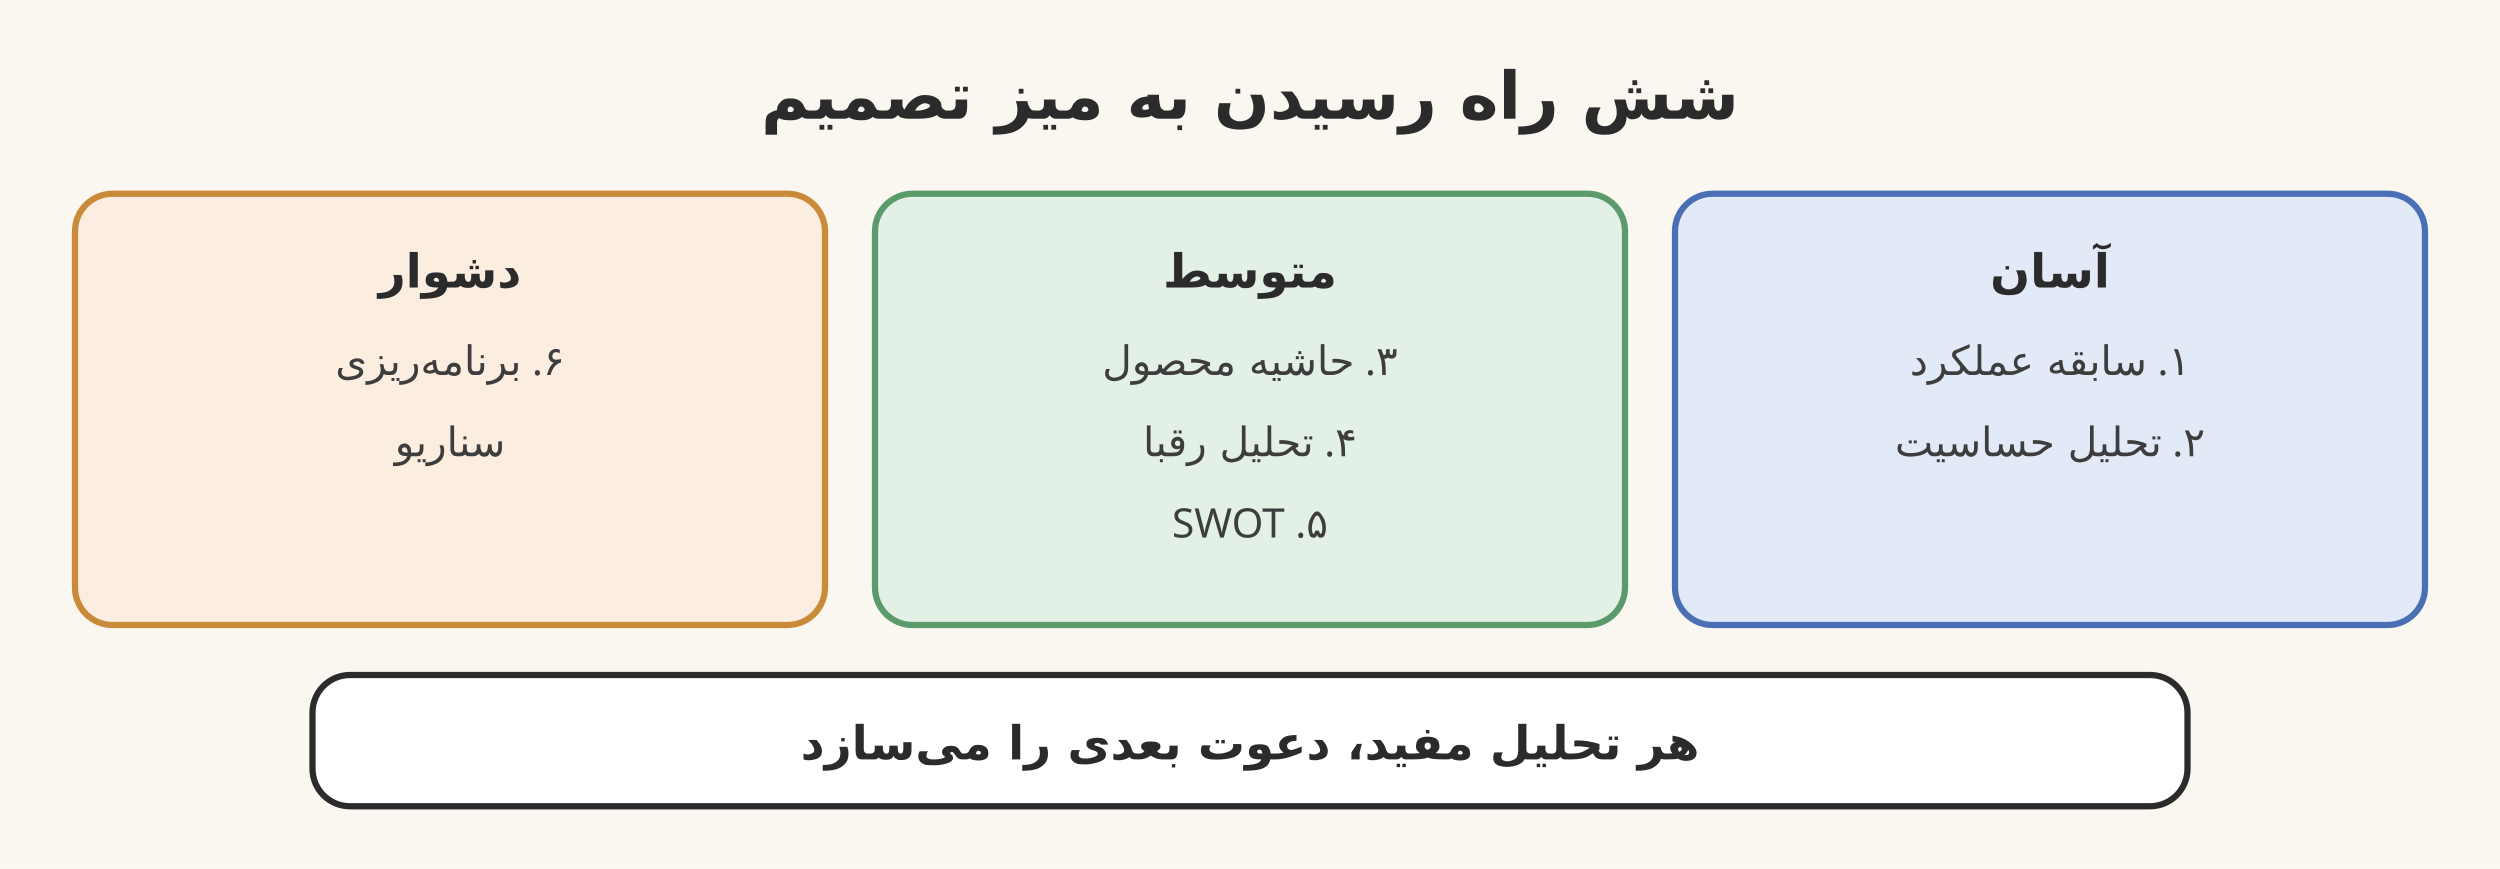
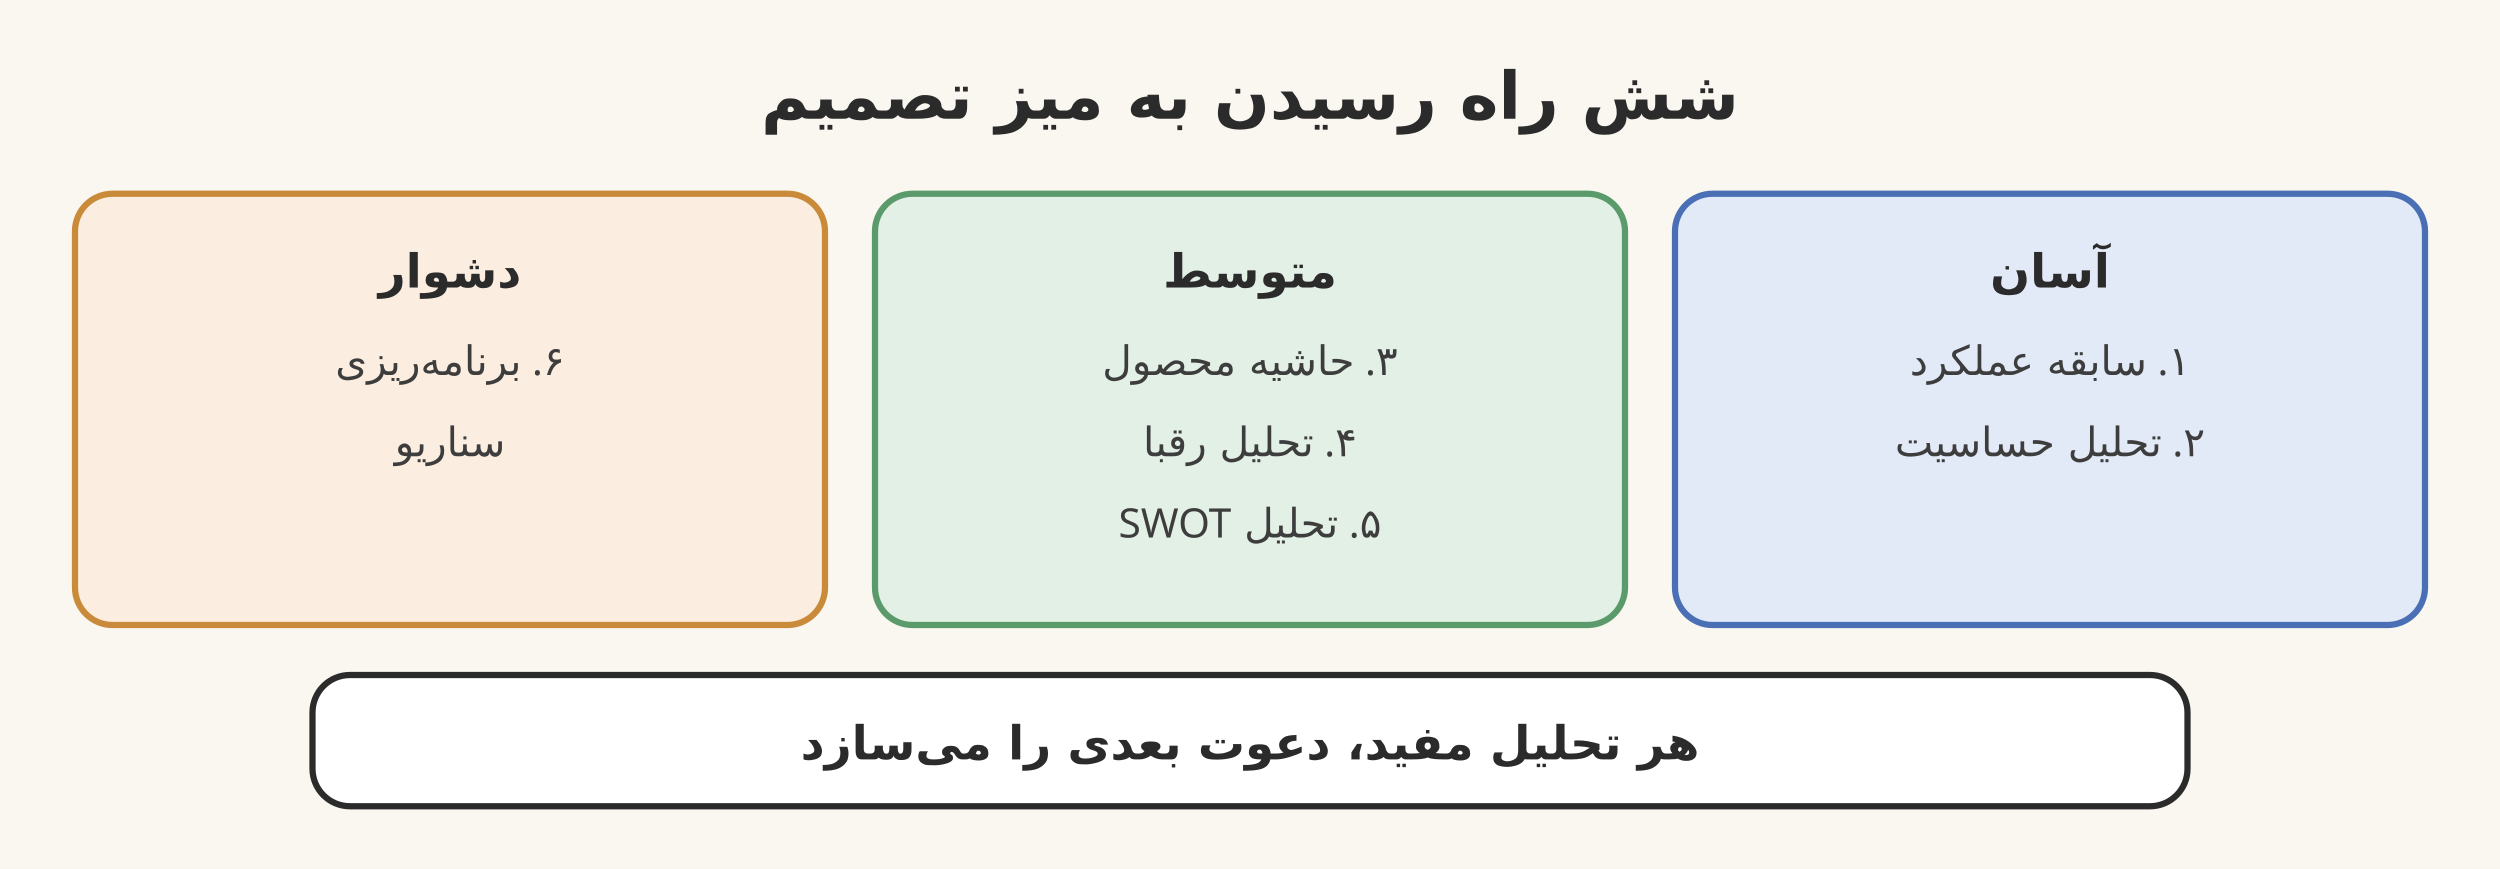
<svg xmlns="http://www.w3.org/2000/svg" viewBox="0 0 800 278" direction="rtl" font-family="Vazirmatn, Tahoma, sans-serif" role="img" aria-label="شش راه رسیدن تیم مالی به میز تصمیم‌گیری">
  <rect width="800" height="278" fill="#faf7f0" />
  <text x="400" y="38" text-anchor="middle" font-size="21" fill="#2b2b2b" font-weight="bold">شش راه رسیدن به میز تصمیم</text>
  <rect x="536" y="62" width="240" height="138" rx="12" fill="#e3eaf7" stroke="#4a6fb5" stroke-width="2" />
  <text x="656" y="92" text-anchor="middle" font-size="15" fill="#2b2b2b" font-weight="bold">آسان</text>
  <text x="656" y="120" text-anchor="middle" font-size="13" fill="#3d3d3d">۱. سابقه عملکرد</text>
  <text x="656" y="146" text-anchor="middle" font-size="13" fill="#3d3d3d">۲. تحلیل حساسیت</text>
  <rect x="280" y="62" width="240" height="138" rx="12" fill="#e3f0e6" stroke="#5a9a6b" stroke-width="2" />
  <text x="400" y="92" text-anchor="middle" font-size="15" fill="#2b2b2b" font-weight="bold">متوسط</text>
  <text x="400" y="120" text-anchor="middle" font-size="13" fill="#3d3d3d">۳. حاشیه محصول</text>
  <text x="400" y="146" text-anchor="middle" font-size="13" fill="#3d3d3d">۴. تحلیل رقبا</text>
-   <text x="400" y="172" text-anchor="middle" font-size="13" fill="#3d3d3d">۵. SWOT</text>
+   <text x="400" y="172" text-anchor="middle" font-size="13" fill="#3d3d3d">۵. تحلیل SWOT</text>
  <rect x="24" y="62" width="240" height="138" rx="12" fill="#fbeee0" stroke="#c98a3a" stroke-width="2" />
  <text x="144" y="92" text-anchor="middle" font-size="15" fill="#2b2b2b" font-weight="bold">دشوار</text>
  <text x="144" y="120" text-anchor="middle" font-size="13" fill="#3d3d3d">۶. برنامه‌ریزی</text>
  <text x="144" y="146" text-anchor="middle" font-size="13" fill="#3d3d3d">سناریو</text>
  <rect x="100" y="216" width="600" height="42" rx="12" fill="#fff" stroke="#2b2b2b" stroke-width="2" />
  <text x="400" y="243" text-anchor="middle" font-size="15" fill="#2b2b2b" font-weight="bold">هر تحلیل مفید، دعوت بعدی را می‌سازد</text>
</svg>
